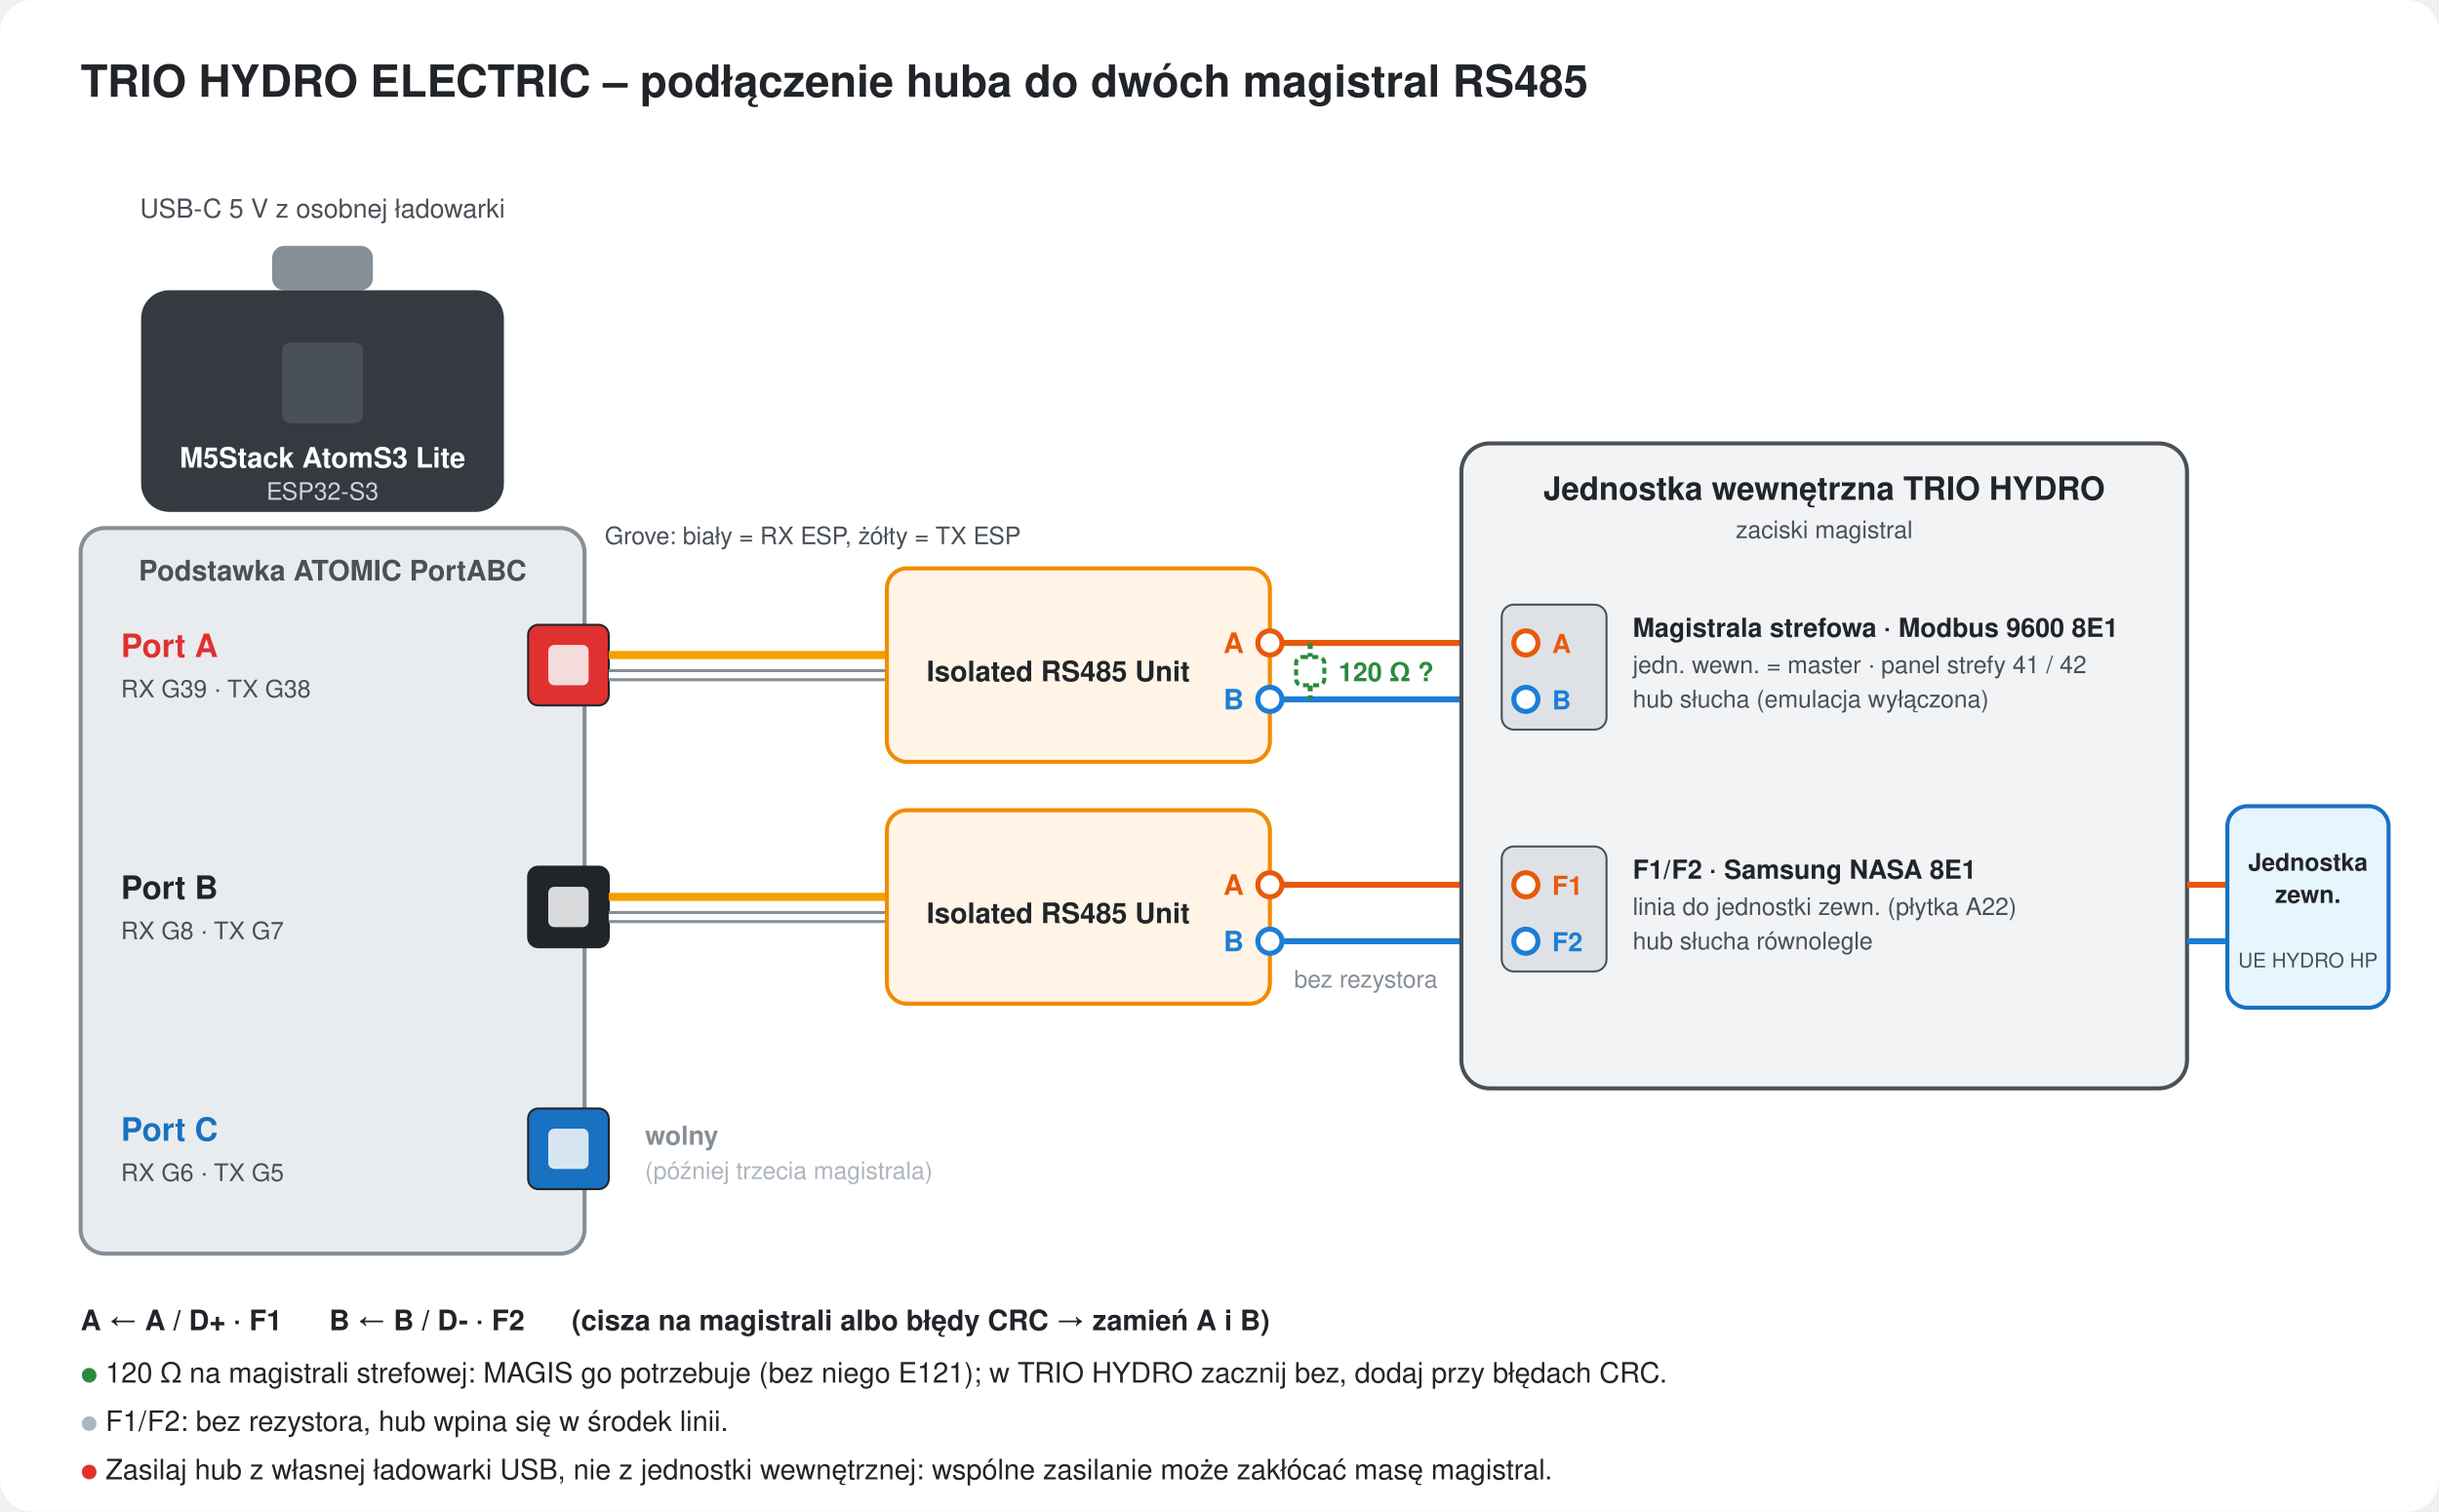
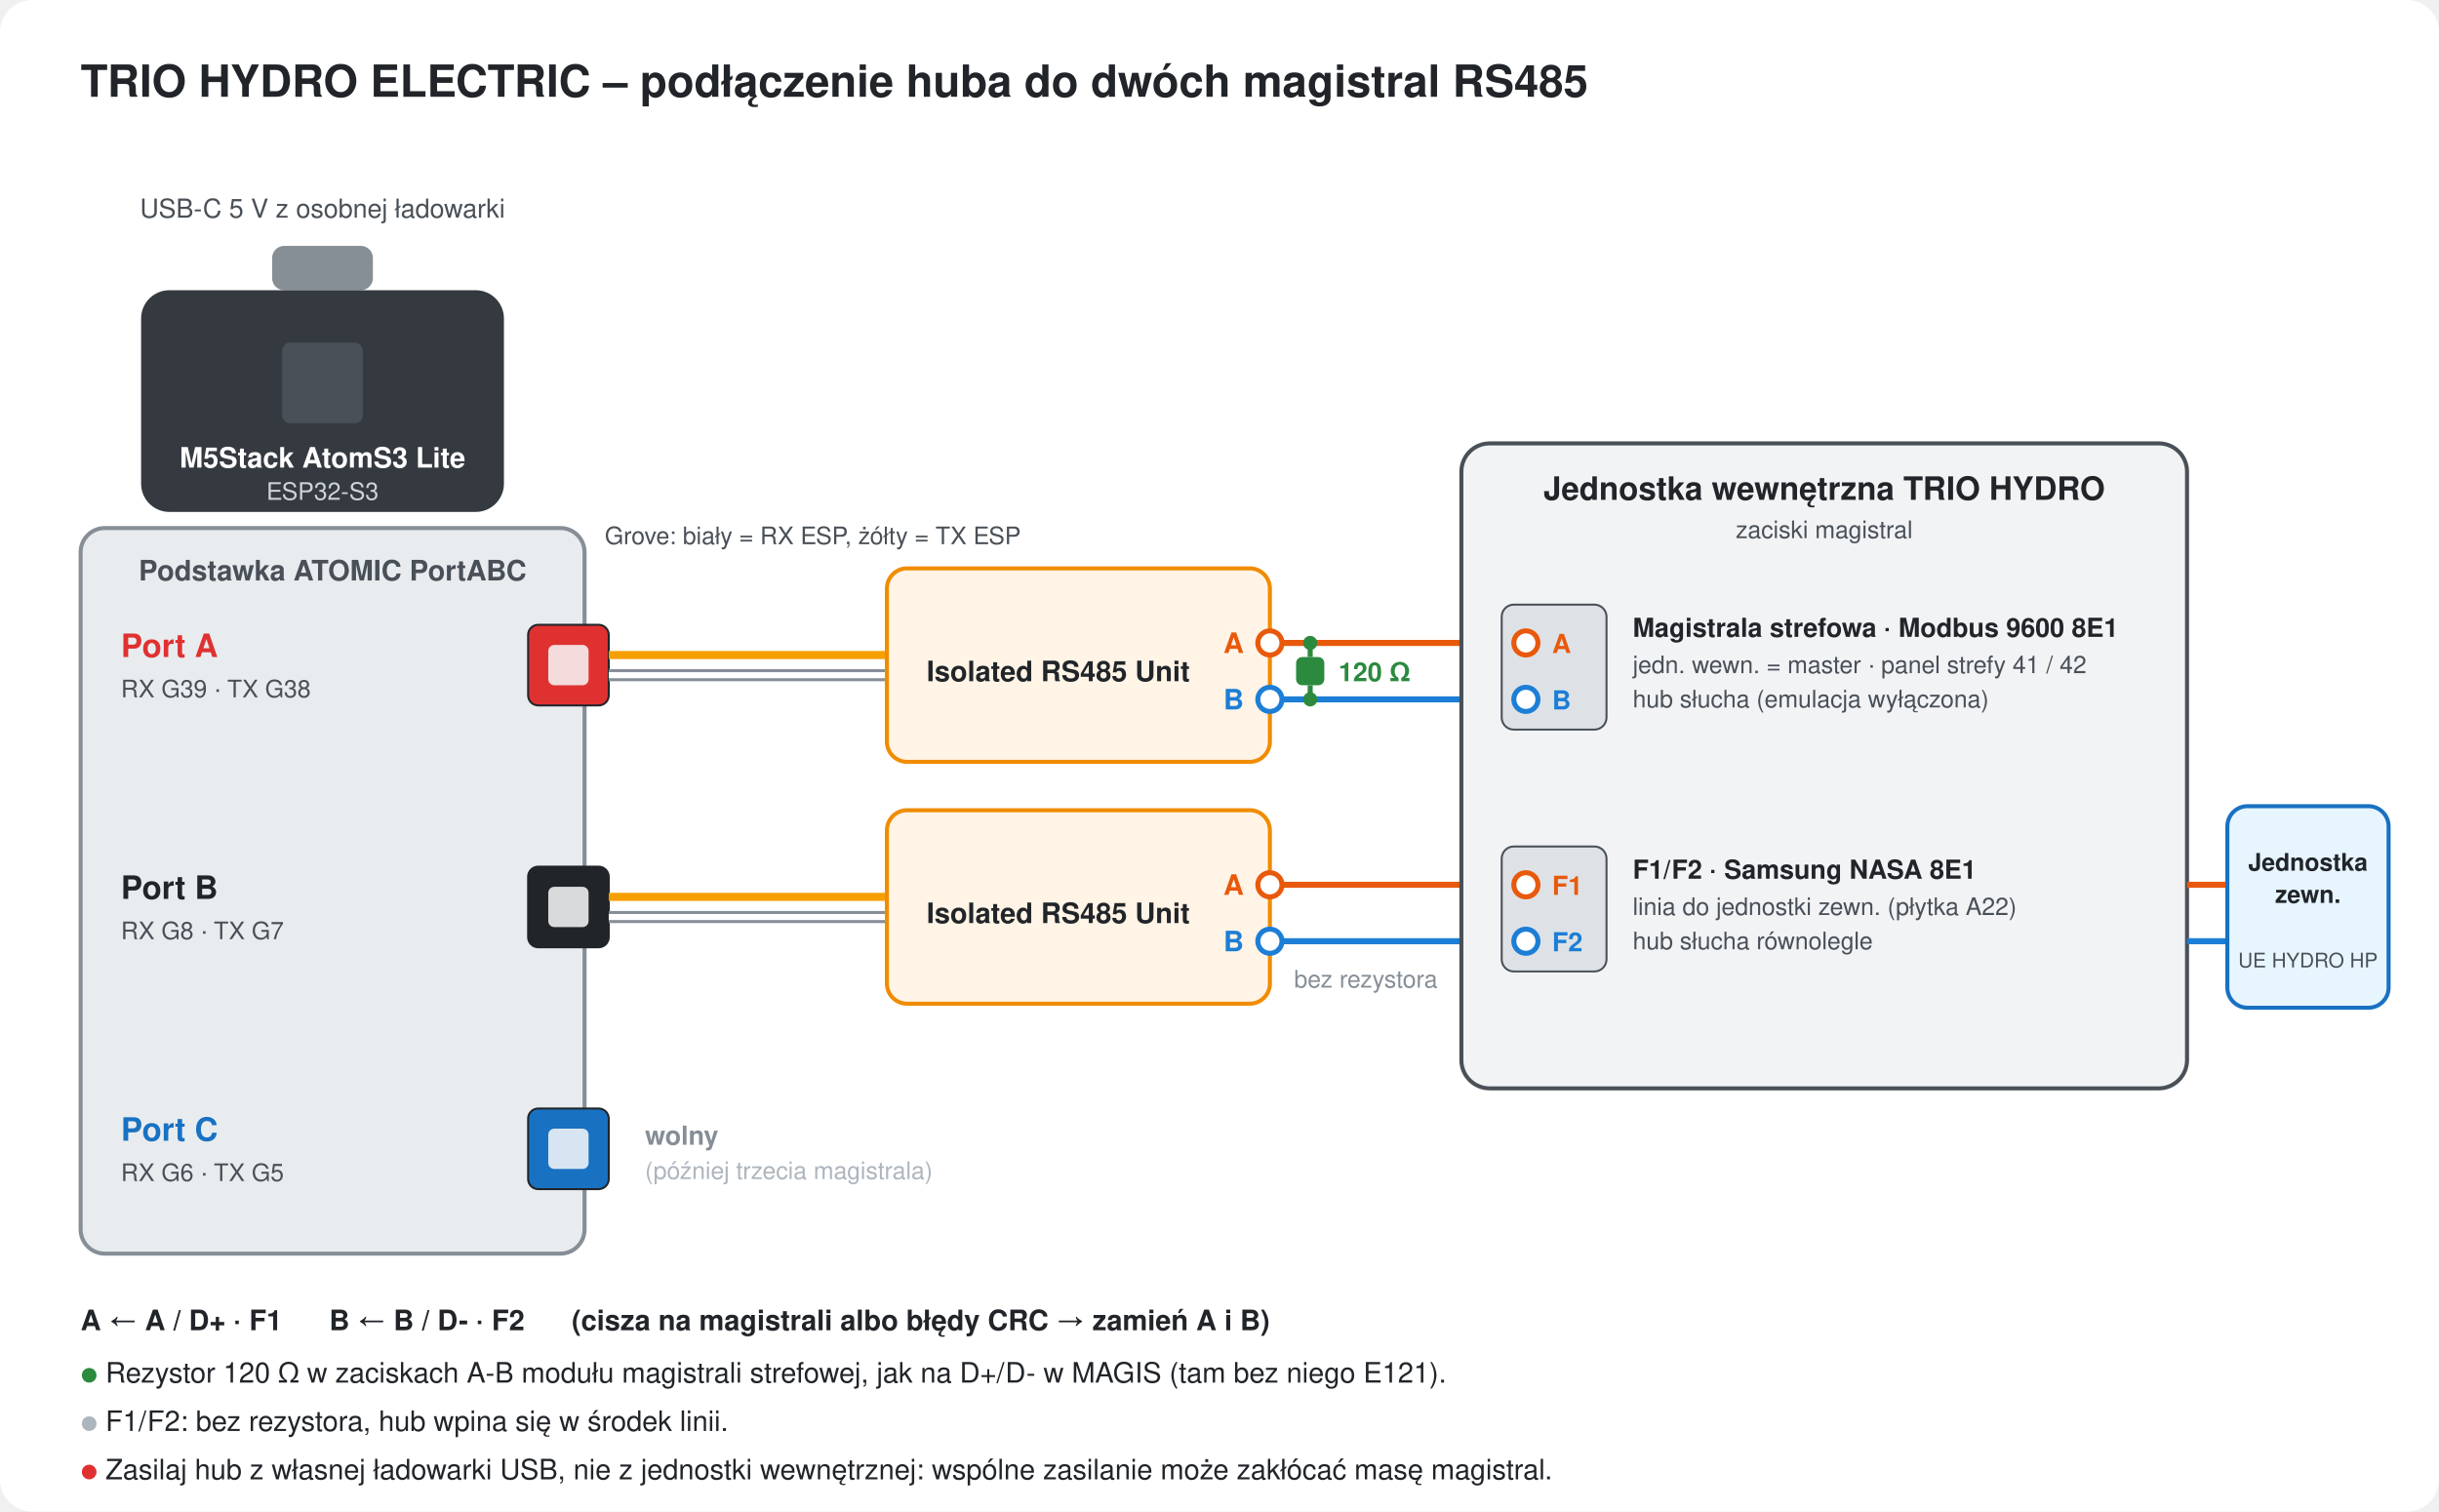
<svg xmlns="http://www.w3.org/2000/svg" viewBox="0 0 1210 750" width="1210" height="750" font-family="Segoe UI, Helvetica, Arial, sans-serif" font-size="14" fill="#212529">
  <rect width="1210" height="750" rx="16" fill="#ffffff" />
  <text x="40" y="48" font-size="22" font-weight="700">TRIO HYDRO ELECTRIC – podłączenie huba do dwóch magistral RS485</text>
  <rect x="135" y="122" width="50" height="22" rx="6" fill="#868e96" />
  <text x="160" y="108" text-anchor="middle" font-size="13" fill="#495057">USB-C 5 V z osobnej ładowarki</text>
  <rect x="70" y="144" width="180" height="110" rx="14" fill="#343a40" />
  <rect x="140" y="170" width="40" height="40" rx="4" fill="#495057" />
  <text x="160" y="232" text-anchor="middle" fill="#fff" font-weight="600">M5Stack AtomS3 Lite</text>
  <text x="160" y="248" text-anchor="middle" fill="#ced4da" font-size="12">ESP32-S3</text>
  <rect x="40" y="262" width="250" height="360" rx="12" fill="#e9ecef" stroke="#868e96" stroke-width="2" />
  <text x="165" y="288" text-anchor="middle" font-weight="600" fill="#495057">Podstawka ATOMIC PortABC</text>
  <text x="300" y="270" font-size="12" fill="#495057">Grove: biały = RX ESP, żółty = TX ESP</text>
  <text x="60" y="326" font-weight="700" font-size="16" fill="#e03131">Port A</text>
  <text x="60" y="346" font-size="12" fill="#495057">RX G39 · TX G38</text>
  <rect x="262" y="310" width="40" height="40" rx="5" fill="#e03131" stroke="#212529" />
  <rect x="272" y="320" width="20" height="20" rx="3" fill="#f8f9fa" opacity="0.85" />
  <line x1="302" y1="325" x2="440" y2="325" stroke="#f59f00" stroke-width="4" />
  <line x1="302" y1="335" x2="440" y2="335" stroke="#868e96" stroke-width="6" />
  <line x1="302" y1="335" x2="440" y2="335" stroke="#ffffff" stroke-width="3" />
  <rect x="440" y="282" width="190" height="96" rx="10" fill="#fff4e6" stroke="#f08c00" stroke-width="2" />
  <text x="525" y="338" text-anchor="middle" font-weight="600">Isolated RS485 Unit</text>
  <text x="612" y="324" text-anchor="middle" font-weight="700" fill="#e8590c">A</text>
  <text x="612" y="352" text-anchor="middle" font-weight="700" fill="#1c7ed6">B</text>
  <line x1="630" y1="319" x2="745" y2="319" stroke="#e8590c" stroke-width="3" />
  <line x1="630" y1="347" x2="745" y2="347" stroke="#1c7ed6" stroke-width="3" />
  <circle cx="630" cy="319" r="6" fill="#fff" stroke="#e8590c" stroke-width="2.5" />
  <circle cx="630" cy="347" r="6" fill="#fff" stroke="#1c7ed6" stroke-width="2.5" />
-   <line x1="650" y1="319" x2="650" y2="326" stroke="#2b8a3e" stroke-width="2.5" stroke-dasharray="3 2" />
-   <line x1="650" y1="340" x2="650" y2="347" stroke="#2b8a3e" stroke-width="2.5" stroke-dasharray="3 2" />
-   <rect x="643" y="326" width="14" height="14" rx="3" fill="#fff" stroke="#2b8a3e" stroke-width="2" stroke-dasharray="3 2" />
-   <text x="664" y="338" font-weight="700" font-size="13" fill="#2b8a3e">120 Ω ?</text>
+   <line x1="650" y1="319" x2="650" y2="326" stroke="#2b8a3e" stroke-width="2.5" />
+   <line x1="650" y1="340" x2="650" y2="347" stroke="#2b8a3e" stroke-width="2.5" />
+   <rect x="643" y="326" width="14" height="14" rx="3" fill="#2b8a3e" />
+   <circle cx="650" cy="319" r="3.5" fill="#2b8a3e" />
+   <circle cx="650" cy="347" r="3.5" fill="#2b8a3e" />
+   <text x="664" y="338" font-weight="700" font-size="13" fill="#2b8a3e">120 Ω</text>
  <text x="60" y="446" font-weight="700" font-size="16" fill="#212529">Port B</text>
  <text x="60" y="466" font-size="12" fill="#495057">RX G8 · TX G7</text>
  <rect x="262" y="430" width="40" height="40" rx="5" fill="#212529" stroke="#212529" />
  <rect x="272" y="440" width="20" height="20" rx="3" fill="#f8f9fa" opacity="0.85" />
  <line x1="302" y1="445" x2="440" y2="445" stroke="#f59f00" stroke-width="4" />
  <line x1="302" y1="455" x2="440" y2="455" stroke="#868e96" stroke-width="6" />
  <line x1="302" y1="455" x2="440" y2="455" stroke="#ffffff" stroke-width="3" />
  <rect x="440" y="402" width="190" height="96" rx="10" fill="#fff4e6" stroke="#f08c00" stroke-width="2" />
  <text x="525" y="458" text-anchor="middle" font-weight="600">Isolated RS485 Unit</text>
  <text x="612" y="444" text-anchor="middle" font-weight="700" fill="#e8590c">A</text>
  <text x="612" y="472" text-anchor="middle" font-weight="700" fill="#1c7ed6">B</text>
  <line x1="630" y1="439" x2="745" y2="439" stroke="#e8590c" stroke-width="3" />
  <line x1="630" y1="467" x2="745" y2="467" stroke="#1c7ed6" stroke-width="3" />
  <circle cx="630" cy="439" r="6" fill="#fff" stroke="#e8590c" stroke-width="2.5" />
  <circle cx="630" cy="467" r="6" fill="#fff" stroke="#1c7ed6" stroke-width="2.5" />
  <text x="642" y="490" font-size="12" fill="#868e96">bez rezystora</text>
  <text x="60" y="566" font-weight="700" font-size="16" fill="#1971c2">Port C</text>
  <text x="60" y="586" font-size="12" fill="#495057">RX G6 · TX G5</text>
  <rect x="262" y="550" width="40" height="40" rx="5" fill="#1971c2" stroke="#212529" />
  <rect x="272" y="560" width="20" height="20" rx="3" fill="#f8f9fa" opacity="0.85" />
  <text x="320" y="568" font-size="13" font-weight="600" fill="#868e96">wolny</text>
  <text x="320" y="585" font-size="12" fill="#adb5bd">(później trzecia magistrala)</text>
  <rect x="725" y="220" width="360" height="320" rx="14" fill="#f1f3f5" stroke="#495057" stroke-width="2" />
  <text x="905" y="248" text-anchor="middle" font-weight="700" font-size="16">Jednostka wewnętrzna TRIO HYDRO</text>
  <text x="905" y="267" text-anchor="middle" font-size="12" fill="#495057">zaciski magistral</text>
  <rect x="745" y="300" width="52" height="62" rx="6" fill="#dee2e6" stroke="#495057" />
  <circle cx="757" cy="319" r="6" fill="#fff" stroke="#e8590c" stroke-width="2.5" />
  <text x="770" y="324" font-weight="700" font-size="13" fill="#e8590c">A</text>
  <circle cx="757" cy="347" r="6" fill="#fff" stroke="#1c7ed6" stroke-width="2.5" />
  <text x="770" y="352" font-weight="700" font-size="13" fill="#1c7ed6">B</text>
  <text x="810" y="316" font-weight="700" font-size="13">Magistrala strefowa · Modbus 9600 8E1</text>
  <text x="810" y="334" font-size="12" fill="#495057">jedn. wewn. = master · panel strefy 41 / 42</text>
  <text x="810" y="351" font-size="12" fill="#495057">hub słucha (emulacja wyłączona)</text>
  <rect x="745" y="420" width="52" height="62" rx="6" fill="#dee2e6" stroke="#495057" />
  <circle cx="757" cy="439" r="6" fill="#fff" stroke="#e8590c" stroke-width="2.5" />
  <text x="770" y="444" font-weight="700" font-size="13" fill="#e8590c">F1</text>
  <circle cx="757" cy="467" r="6" fill="#fff" stroke="#1c7ed6" stroke-width="2.5" />
  <text x="770" y="472" font-weight="700" font-size="13" fill="#1c7ed6">F2</text>
  <text x="810" y="436" font-weight="700" font-size="13">F1/F2 · Samsung NASA 8E1</text>
  <text x="810" y="454" font-size="12" fill="#495057">linia do jednostki zewn. (płytka A22)</text>
  <text x="810" y="471" font-size="12" fill="#495057">hub słucha równolegle</text>
  <line x1="1085" y1="439" x2="1105" y2="439" stroke="#e8590c" stroke-width="3" />
  <line x1="1085" y1="467" x2="1105" y2="467" stroke="#1c7ed6" stroke-width="3" />
  <rect x="1105" y="400" width="80" height="100" rx="10" fill="#e7f5ff" stroke="#1971c2" stroke-width="2" />
  <text x="1145" y="432" text-anchor="middle" font-size="12" font-weight="600">Jednostka</text>
  <text x="1145" y="448" text-anchor="middle" font-size="12" font-weight="600">zewn.</text>
  <text x="1145" y="480" text-anchor="middle" font-size="10" fill="#495057">UE HYDRO HP</text>
  <text x="40" y="660" font-size="14" font-weight="600" xml:space="preserve">A ← A / D+ · F1      B ← B / D- · F2      (cisza na magistrali albo błędy CRC → zamień A i B)</text>
  <text x="40" y="686" font-size="14">
-     <tspan fill="#2b8a3e" font-weight="700">●</tspan> 120 Ω na magistrali strefowej: MAGIS go potrzebuje (bez niego E121); w TRIO HYDRO zacznij bez, dodaj przy błędach CRC.</text>
+     <tspan fill="#2b8a3e" font-weight="700">●</tspan> Rezystor 120 Ω w zaciskach A-B modułu magistrali strefowej, jak na D+/D- w MAGIS (tam bez niego E121).</text>
  <text x="40" y="710" font-size="14">
    <tspan fill="#adb5bd" font-weight="700">●</tspan> F1/F2: bez rezystora, hub wpina się w środek linii.</text>
  <text x="40" y="734" font-size="14">
    <tspan fill="#e03131" font-weight="700">●</tspan> Zasilaj hub z własnej ładowarki USB, nie z jednostki wewnętrznej: wspólne zasilanie może zakłócać masę magistral.</text>
</svg>
